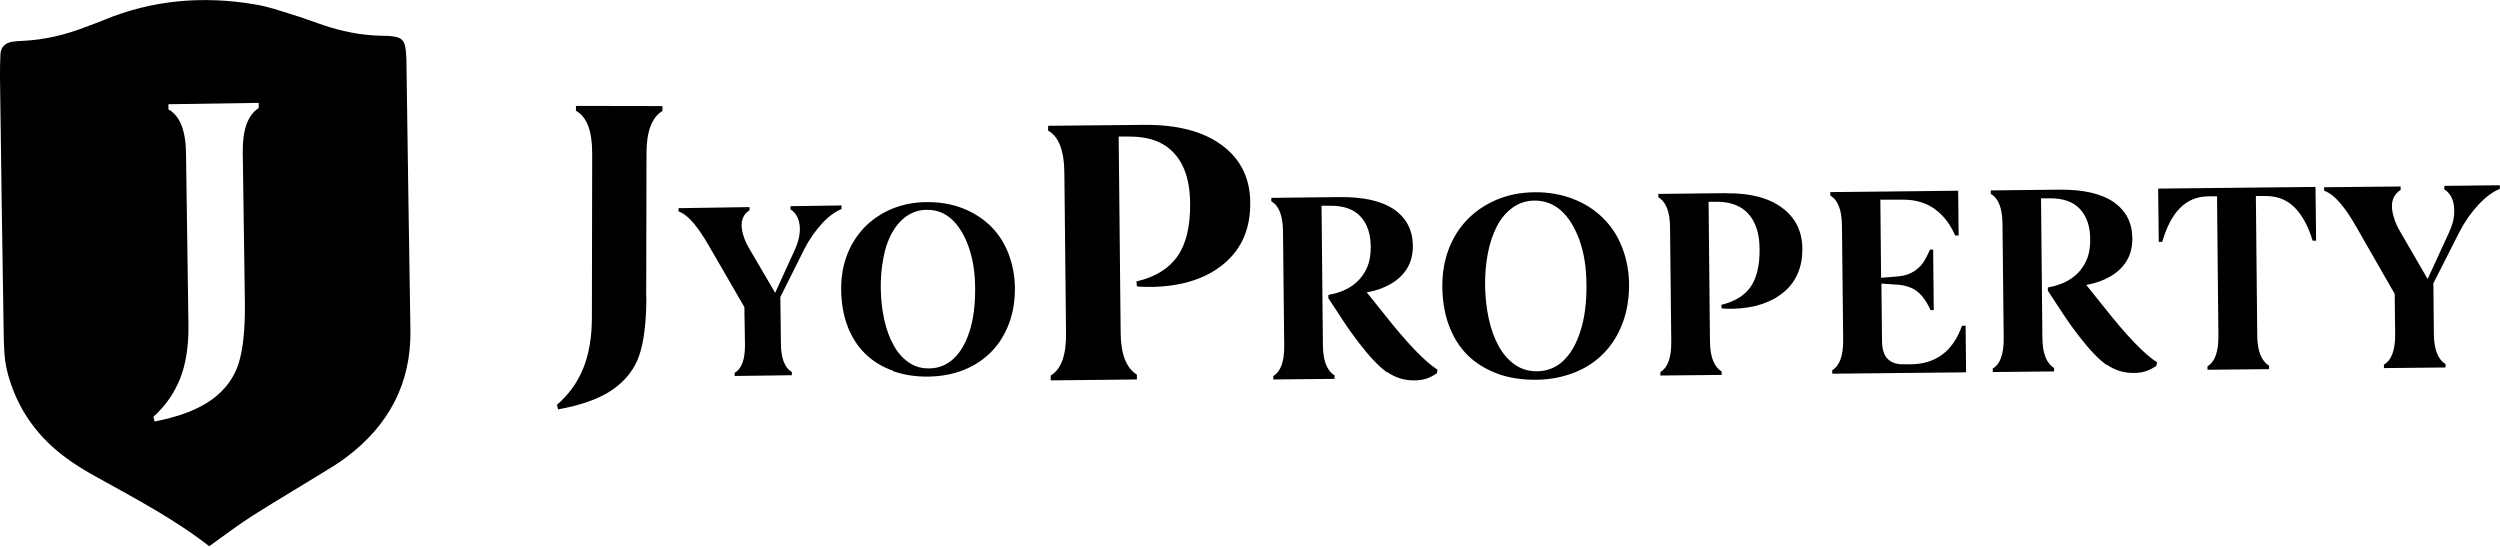
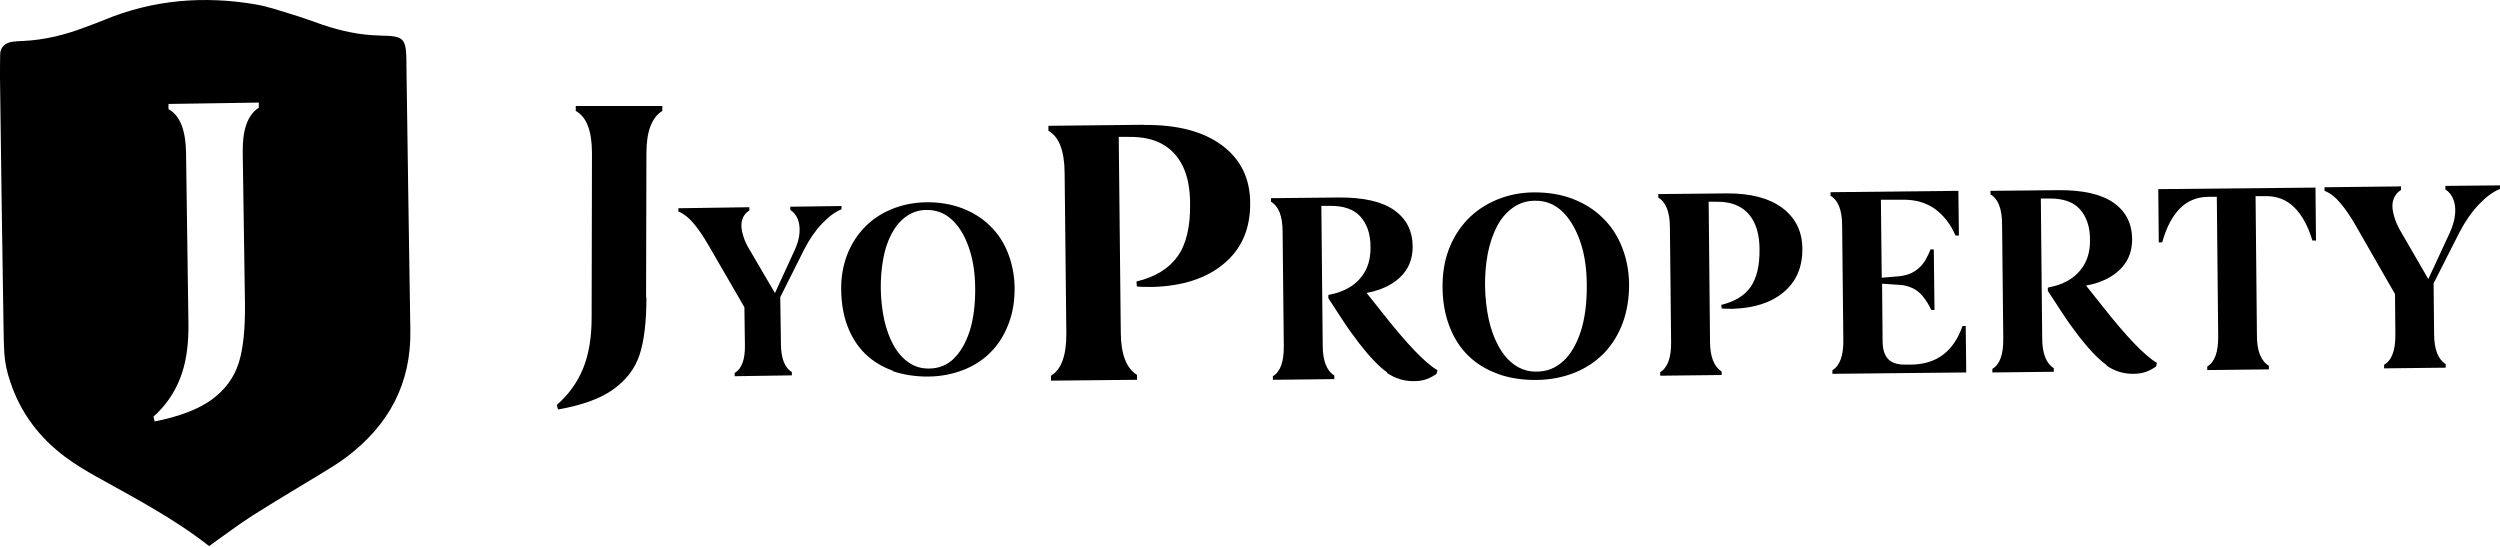
- <svg xmlns="http://www.w3.org/2000/svg" viewBox="0 0 164.77 36">
-   <g>
-     <path d="M26.79,4.29c0-.22,0-.44-.02-.66-.05-.98-.24-1.2-1.14-1.26-.23-.01-.44-.01-.66-.02-1.27-.04-2.49-.3-3.68-.7-.7-.24-1.39-.5-2.09-.71-.77-.24-1.55-.51-2.34-.64C13.43-.29,10.09-.02,6.87,1.31c-.41,.17-.83,.32-1.23,.47-1.32,.51-2.68,.84-4.09,.91-.22,0-.44,.03-.66,.05-.52,.05-.84,.36-.86,.82C0,4.08,0,4.59,0,5.11c.07,5.54,.15,11.06,.24,16.6,0,.52,.02,1.04,.05,1.55,.04,.67,.18,1.31,.4,1.95,.67,2.03,1.9,3.65,3.6,4.92,.65,.49,1.35,.91,2.06,1.3,2.5,1.4,5.06,2.72,7.44,4.57,1.07-.76,1.94-1.43,2.87-2.02,1.43-.91,2.9-1.77,4.34-2.66,.63-.39,1.26-.75,1.85-1.2,2.76-2.09,4.25-4.83,4.2-8.35-.1-5.83-.17-11.65-.26-17.48Zm-9.74,2.83c-.72,.46-1.07,1.44-1.05,2.93l.14,9.91c.02,1.72-.12,3.05-.41,3.99-.3,.94-.88,1.74-1.76,2.38-.88,.64-2.13,1.13-3.78,1.45l-.08-.31c.79-.71,1.37-1.55,1.76-2.51,.38-.97,.57-2.15,.55-3.53l-.16-11.32c-.02-1.53-.41-2.49-1.16-2.9v-.34s5.95-.09,5.95-.09v.34Z" />
-     <path d="M42.6,19.59c0,1.64-.16,2.91-.46,3.81-.3,.9-.88,1.65-1.72,2.25-.85,.6-2.06,1.05-3.64,1.33l-.07-.3c.76-.66,1.34-1.45,1.72-2.38s.58-2.05,.58-3.37l.02-10.84c0-1.46-.35-2.39-1.07-2.79v-.32s5.7,.01,5.7,.01v.32c-.7,.43-1.05,1.36-1.05,2.79l-.02,9.49Z" />
-     <path d="M55.46,13.57v.21c-.42,.17-.86,.49-1.29,.96s-.83,1.03-1.17,1.7l-1.57,3.14,.04,3.1c.01,.95,.25,1.56,.72,1.84v.21s-3.77,.05-3.77,.05v-.21c.47-.27,.69-.89,.68-1.86l-.04-2.47-2.35-4.06c-.35-.61-.69-1.11-1.01-1.49s-.65-.63-.98-.76v-.21s4.68-.07,4.68-.07v.21c-.2,.12-.36,.3-.45,.54s-.1,.53-.02,.88c.08,.35,.21,.68,.38,.98l1.78,3.04,1.31-2.87c.18-.4,.28-.77,.31-1.13s-.02-.65-.12-.91c-.1-.25-.26-.45-.49-.59v-.21s3.38-.05,3.38-.05Z" />
-     <path d="M58.85,24.43c-.72-.25-1.33-.63-1.83-1.12-.5-.49-.89-1.1-1.16-1.81s-.41-1.52-.42-2.41c-.01-.79,.11-1.54,.37-2.24,.26-.7,.64-1.31,1.14-1.84,.5-.52,1.1-.93,1.8-1.23,.71-.3,1.48-.45,2.31-.46s1.65,.12,2.37,.4c.72,.28,1.33,.67,1.85,1.17,.51,.5,.91,1.11,1.18,1.81,.27,.7,.42,1.45,.43,2.24,.01,.85-.11,1.63-.38,2.36-.27,.72-.65,1.35-1.15,1.86-.5,.52-1.1,.92-1.81,1.21-.71,.29-1.48,.43-2.32,.45s-1.66-.11-2.38-.36Zm4.01-.8c.45-.42,.8-1.03,1.05-1.82,.25-.79,.37-1.74,.36-2.85s-.17-1.97-.45-2.75c-.29-.78-.66-1.37-1.12-1.78-.46-.41-1-.61-1.62-.6-.51,0-.95,.15-1.35,.43-.39,.28-.71,.66-.97,1.14s-.44,1.04-.55,1.67c-.12,.63-.17,1.29-.16,1.98s.09,1.38,.23,2.02c.14,.64,.35,1.21,.62,1.69,.27,.49,.6,.86,1,1.13,.39,.27,.84,.4,1.33,.39,.64,0,1.18-.23,1.63-.65Z" />
-     <g>
-       <path d="M75.4,8.23c2.18-.02,3.88,.42,5.12,1.33,1.24,.91,1.87,2.17,1.88,3.78,.02,1.71-.55,3.05-1.72,4.03-1.16,.98-2.73,1.49-4.7,1.54-.47,0-.81,0-1.05-.04l-.03-.32c1.23-.29,2.13-.84,2.7-1.65s.85-1.96,.84-3.47c-.01-1.01-.17-1.84-.49-2.49-.31-.64-.76-1.13-1.35-1.46-.58-.33-1.32-.48-2.2-.48h-.67s.13,12.91,.13,12.91c.01,1.43,.37,2.35,1.07,2.78v.32s-5.68,.06-5.68,.06v-.32c.69-.41,1.03-1.34,1.01-2.8l-.11-10.56c-.01-1.46-.37-2.39-1.07-2.78v-.32s6.3-.06,6.3-.06Z" />
-       <path d="M91.43,24.55c-.53-.37-1.14-1.01-1.84-1.92-.12-.15-.3-.4-.55-.74s-.74-1.09-1.49-2.24v-.21c.6-.11,1.1-.3,1.51-.57,.41-.27,.72-.62,.95-1.05,.23-.43,.34-.95,.33-1.57,0-.84-.23-1.5-.67-1.98s-1.11-.72-2.02-.71h-.55s.09,9.2,.09,9.2c.01,1.02,.27,1.68,.77,1.98v.23s-4.04,.04-4.04,.04v-.23c.49-.29,.73-.95,.72-2l-.08-7.53c-.01-1.04-.27-1.7-.77-1.98v-.23s4.47-.05,4.47-.05c1.61-.02,2.82,.26,3.63,.82,.81,.57,1.22,1.36,1.23,2.39,0,.57-.12,1.06-.38,1.49-.26,.42-.63,.77-1.09,1.03-.47,.27-.99,.45-1.57,.55l1.1,1.37c1.55,1.97,2.74,3.21,3.57,3.73l-.05,.23c-.2,.14-.42,.26-.65,.34-.24,.09-.53,.13-.87,.13-.64,0-1.22-.18-1.75-.55Z" />
-       <path d="M98.71,24.63c-.77-.28-1.43-.68-1.97-1.21-.54-.53-.95-1.19-1.24-1.96s-.43-1.64-.44-2.6c0-.85,.13-1.66,.41-2.41,.28-.75,.69-1.41,1.23-1.97,.54-.56,1.19-1,1.95-1.32,.76-.32,1.59-.48,2.49-.49s1.77,.14,2.54,.44c.77,.3,1.43,.72,1.98,1.27,.55,.54,.97,1.19,1.26,1.95,.29,.75,.44,1.56,.45,2.41,0,.91-.13,1.76-.42,2.53-.29,.78-.7,1.45-1.24,2-.54,.56-1.19,.99-1.96,1.29-.77,.3-1.6,.46-2.5,.47s-1.79-.12-2.56-.4Zm4.31-.84c.49-.45,.87-1.11,1.14-1.96,.28-.85,.41-1.87,.4-3.07s-.17-2.12-.47-2.96c-.31-.84-.71-1.48-1.2-1.92-.5-.44-1.08-.66-1.74-.66-.54,0-1.03,.16-1.45,.46-.42,.3-.77,.71-1.04,1.23s-.47,1.11-.6,1.79c-.13,.68-.19,1.39-.18,2.13s.09,1.48,.24,2.17,.37,1.3,.66,1.82c.29,.52,.65,.93,1.07,1.22,.42,.29,.9,.43,1.43,.43,.69,0,1.27-.24,1.76-.69Z" />
-       <path d="M113.8,12.74c1.55-.02,2.77,.3,3.65,.95,.88,.65,1.33,1.55,1.34,2.69,.01,1.22-.4,2.18-1.22,2.87-.83,.69-1.94,1.06-3.35,1.1-.33,0-.58,0-.75-.03l-.02-.23c.87-.21,1.52-.6,1.92-1.17s.61-1.4,.6-2.47c0-.72-.12-1.31-.35-1.77-.22-.46-.54-.81-.96-1.04-.42-.23-.94-.35-1.57-.34h-.48s.09,9.2,.09,9.2c.01,1.02,.27,1.68,.77,1.98v.23s-4.04,.04-4.04,.04v-.23c.49-.29,.73-.95,.72-2l-.08-7.53c-.01-1.04-.27-1.7-.77-1.98v-.23s4.49-.05,4.49-.05Z" />
-       <path d="M129.55,21.49l.03,3.05-8.82,.09v-.23c.49-.3,.73-.97,.72-2l-.08-7.53c-.01-1.04-.27-1.7-.77-1.98v-.23s8.43-.09,8.43-.09l.03,2.95h-.23c-.32-.74-.76-1.32-1.34-1.74-.58-.42-1.29-.63-2.13-.62h-1.46s.05,5.15,.05,5.15l1.19-.1c.39-.04,.73-.16,1.01-.35s.5-.42,.65-.67c.15-.26,.27-.5,.37-.74h.21s.04,3.99,.04,3.99h-.21c-.16-.35-.34-.66-.56-.92s-.46-.44-.72-.55c-.27-.11-.53-.17-.79-.2l-1.17-.08,.04,3.76c0,.54,.12,.94,.36,1.19,.23,.25,.59,.38,1.08,.37h.46c1.66-.02,2.78-.87,3.37-2.54h.25Z" />
-       <path d="M138.85,24.06c-.53-.37-1.14-1.01-1.84-1.92-.12-.15-.3-.4-.55-.74s-.74-1.09-1.49-2.24v-.21c.6-.11,1.1-.3,1.51-.57,.41-.27,.72-.62,.95-1.05,.23-.43,.34-.95,.33-1.57,0-.84-.23-1.5-.67-1.98s-1.11-.72-2.02-.71h-.55s.09,9.2,.09,9.2c.01,1.02,.27,1.68,.77,1.98v.23s-4.04,.04-4.04,.04v-.23c.49-.29,.73-.95,.72-2l-.08-7.53c-.01-1.04-.27-1.7-.77-1.98v-.23s4.47-.05,4.47-.05c1.61-.02,2.82,.26,3.63,.82,.81,.57,1.22,1.36,1.23,2.39,0,.57-.12,1.06-.38,1.49-.26,.42-.63,.77-1.09,1.03-.47,.27-.99,.45-1.57,.55l1.1,1.37c1.55,1.97,2.74,3.21,3.57,3.73l-.05,.23c-.2,.14-.42,.26-.65,.34-.24,.09-.53,.13-.87,.13-.64,0-1.22-.18-1.75-.55Z" />
-       <path d="M152.61,12.34l.04,3.52h-.23c-.29-.97-.7-1.7-1.2-2.2s-1.14-.74-1.9-.74h-.64s.09,9.2,.09,9.2c.01,1.01,.27,1.67,.78,1.98v.23s-4.06,.04-4.06,.04v-.23c.49-.29,.73-.95,.72-2l-.09-9.2h-.57c-.76,.01-1.38,.27-1.88,.78-.5,.51-.88,1.25-1.16,2.22h-.23s-.04-3.51-.04-3.51l10.37-.11Z" />
-       <path d="M164.76,12.22v.23c-.46,.18-.92,.52-1.4,1.03s-.9,1.11-1.27,1.82l-1.71,3.37,.03,3.34c.01,1.02,.27,1.68,.77,1.98v.23s-4.06,.04-4.06,.04v-.23c.5-.29,.75-.95,.74-2l-.03-2.66-2.51-4.38c-.37-.66-.73-1.19-1.08-1.6-.35-.41-.7-.69-1.06-.82v-.23s5.04-.05,5.04-.05v.23c-.22,.13-.39,.33-.49,.58s-.11,.57-.03,.95c.09,.38,.22,.73,.4,1.06l1.9,3.28,1.42-3.09c.2-.43,.31-.83,.33-1.21s-.02-.7-.13-.98c-.11-.27-.28-.48-.52-.63v-.23s3.64-.04,3.64-.04Z" />
-     </g>
-   </g>
+ <svg xmlns="http://www.w3.org/2000/svg" viewBox="0 0 146.46 32">
+   <path d="M23.81,3.81c0-.19,0-.4-.01-.59-.04-.87-.22-1.06-1.01-1.12-.2,0-.4-.01-.59-.02-1.13-.03-2.21-.26-3.27-.62-.62-.21-1.23-.44-1.86-.63-.69-.21-1.38-.45-2.08-.57C11.94-.26,8.97-.02,6.1,1.17c-.36,.15-.73,.28-1.1,.42-1.17,.45-2.38,.75-3.64,.81-.19,0-.39,.02-.59,.04-.46,.05-.75,.32-.76,.73C0,3.63,0,4.08,0,4.54c.06,4.92,.13,9.83,.21,14.75,0,.46,.02,.92,.04,1.37,.04,.6,.16,1.16,.36,1.73,.6,1.8,1.69,3.24,3.2,4.37,.58,.43,1.2,.81,1.83,1.16,2.22,1.24,4.5,2.42,6.61,4.07,.95-.67,1.73-1.27,2.55-1.79,1.27-.81,2.57-1.57,3.86-2.36,.56-.34,1.12-.67,1.65-1.07,2.46-1.86,3.78-4.29,3.73-7.42-.09-5.18-.15-10.36-.23-15.54Zm-8.66,2.51c-.64,.41-.95,1.28-.93,2.6l.13,8.81c.02,1.53-.1,2.71-.37,3.55-.27,.84-.79,1.55-1.56,2.12-.78,.57-1.9,1-3.36,1.29l-.07-.28c.7-.63,1.22-1.37,1.56-2.24,.34-.86,.5-1.91,.49-3.14l-.14-10.06c-.02-1.36-.36-2.21-1.03-2.58v-.3s5.29-.08,5.29-.08v.3Z" />
+   <path d="M37.87,17.42c0,1.46-.14,2.59-.41,3.39-.27,.8-.78,1.46-1.53,2-.75,.54-1.83,.93-3.24,1.18l-.07-.27c.68-.59,1.19-1.29,1.53-2.11s.51-1.82,.51-3l.02-9.63c0-1.3-.31-2.13-.95-2.48v-.29s5.07,0,5.07,0v.29c-.62,.38-.93,1.21-.93,2.48l-.02,8.44Z" />
+   <path d="M49.3,12.07v.19c-.38,.15-.76,.44-1.15,.85s-.74,.92-1.04,1.51l-1.4,2.79,.04,2.76c.01,.84,.23,1.38,.64,1.63v.19s-3.35,.05-3.35,.05v-.19c.41-.24,.62-.79,.6-1.65l-.03-2.2-2.09-3.61c-.31-.54-.61-.98-.9-1.32s-.58-.56-.88-.68v-.19s4.16-.06,4.16-.06v.19c-.18,.11-.32,.27-.4,.48s-.09,.47-.02,.78c.07,.31,.18,.6,.34,.88l1.58,2.7,1.17-2.55c.16-.35,.25-.69,.27-1s-.02-.58-.11-.8c-.09-.22-.24-.4-.43-.52v-.19s3-.04,3-.04Z" />
+   <path d="M52.31,21.72c-.64-.23-1.18-.56-1.63-1-.45-.44-.79-.98-1.03-1.61s-.36-1.35-.37-2.14c-.01-.7,.1-1.37,.33-1.99,.23-.62,.57-1.17,1.01-1.63,.44-.47,.98-.83,1.6-1.09,.63-.26,1.31-.4,2.05-.41s1.46,.11,2.1,.35c.64,.25,1.19,.59,1.64,1.04,.46,.45,.81,.98,1.05,1.61,.24,.62,.37,1.29,.38,1.99,.01,.75-.1,1.45-.34,2.09-.24,.64-.57,1.2-1.02,1.66-.44,.46-.98,.82-1.61,1.07-.63,.25-1.32,.39-2.06,.4s-1.48-.1-2.12-.32Zm3.56-.71c.4-.38,.71-.92,.94-1.62,.22-.7,.33-1.55,.32-2.53s-.15-1.75-.4-2.44c-.25-.69-.59-1.22-1-1.58-.41-.37-.89-.54-1.44-.54-.45,0-.85,.13-1.2,.38-.35,.25-.63,.59-.86,1.02s-.39,.92-.49,1.48c-.1,.56-.15,1.15-.14,1.76s.08,1.22,.2,1.79c.13,.57,.31,1.07,.55,1.5,.24,.43,.54,.77,.89,1.01,.35,.24,.75,.36,1.19,.35,.57,0,1.05-.2,1.45-.58Z" />
+   <path d="M67.02,7.32c1.93-.02,3.45,.37,4.55,1.18,1.1,.81,1.66,1.93,1.67,3.36,.02,1.52-.49,2.71-1.53,3.58-1.03,.87-2.43,1.32-4.18,1.37-.41,0-.72,0-.93-.03l-.02-.29c1.09-.26,1.89-.75,2.4-1.46s.76-1.74,.74-3.09c0-.9-.15-1.64-.43-2.21-.28-.57-.68-1-1.2-1.29-.52-.29-1.17-.43-1.95-.42h-.6s.12,11.47,.12,11.47c.01,1.27,.33,2.09,.95,2.47v.29s-5.04,.05-5.04,.05v-.29c.61-.36,.91-1.19,.9-2.49l-.1-9.39c-.01-1.3-.33-2.12-.95-2.47v-.29s5.6-.06,5.6-.06Z" />
+   <path d="M81.27,21.82c-.47-.33-1.02-.9-1.64-1.7-.11-.14-.27-.36-.49-.66s-.66-.97-1.32-1.99v-.19c.53-.1,.98-.27,1.34-.51,.36-.24,.64-.55,.84-.93,.2-.38,.3-.84,.29-1.39,0-.75-.21-1.33-.59-1.76s-.99-.64-1.8-.63h-.49s.08,8.18,.08,8.18c0,.9,.24,1.49,.68,1.76v.21s-3.6,.04-3.6,.04v-.21c.44-.26,.65-.85,.64-1.77l-.07-6.69c0-.93-.24-1.51-.68-1.76v-.21s3.97-.04,3.97-.04c1.43-.01,2.51,.23,3.23,.73,.72,.5,1.09,1.21,1.1,2.13,0,.5-.11,.95-.34,1.32-.23,.38-.56,.68-.97,.92-.41,.24-.88,.4-1.39,.49l.97,1.22c1.38,1.75,2.43,2.86,3.18,3.31l-.05,.21c-.18,.13-.37,.23-.58,.31-.21,.08-.47,.12-.77,.12-.57,0-1.09-.16-1.56-.49Z" />
+   <path d="M87.75,21.9c-.69-.25-1.27-.6-1.75-1.08-.48-.47-.84-1.05-1.1-1.74s-.39-1.46-.39-2.31c0-.76,.11-1.47,.36-2.14,.25-.67,.62-1.26,1.09-1.76,.48-.5,1.06-.89,1.73-1.17,.68-.28,1.41-.43,2.21-.43s1.57,.12,2.26,.39c.69,.27,1.27,.64,1.76,1.13,.49,.48,.86,1.06,1.12,1.73,.26,.67,.39,1.38,.4,2.14,0,.81-.12,1.56-.37,2.25-.26,.69-.62,1.28-1.1,1.78-.48,.49-1.06,.88-1.74,1.15-.68,.27-1.42,.41-2.22,.42s-1.59-.11-2.28-.36Zm3.84-.75c.43-.4,.77-.98,1.02-1.74,.24-.75,.36-1.66,.35-2.73s-.15-1.89-.42-2.63c-.27-.74-.63-1.31-1.07-1.71-.44-.4-.96-.59-1.55-.58-.48,0-.91,.14-1.29,.41-.38,.27-.69,.63-.93,1.09s-.42,.99-.54,1.59c-.11,.6-.17,1.23-.16,1.9s.08,1.32,.21,1.93,.33,1.15,.59,1.62c.26,.47,.57,.83,.95,1.09,.38,.26,.8,.39,1.27,.38,.61,0,1.13-.21,1.56-.62Z" />
+   <path d="M101.16,11.33c1.38-.01,2.46,.27,3.24,.84,.78,.58,1.18,1.37,1.19,2.39,.01,1.08-.35,1.93-1.09,2.55-.73,.62-1.73,.94-2.98,.98-.3,0-.52,0-.66-.02l-.02-.21c.78-.19,1.35-.53,1.71-1.04s.54-1.24,.53-2.2c0-.64-.11-1.17-.31-1.58-.2-.41-.48-.72-.85-.92-.37-.21-.83-.31-1.39-.3h-.43s.08,8.18,.08,8.18c0,.9,.24,1.49,.68,1.76v.21s-3.6,.04-3.6,.04v-.21c.44-.26,.65-.85,.64-1.77l-.07-6.69c0-.93-.24-1.51-.68-1.76v-.21s3.99-.04,3.99-.04Z" />
+   <path d="M115.16,19.11l.03,2.71-7.84,.08v-.21c.44-.27,.65-.86,.64-1.77l-.07-6.69c0-.93-.24-1.51-.68-1.76v-.21s7.49-.08,7.49-.08l.03,2.62h-.2c-.28-.66-.68-1.17-1.19-1.55-.51-.37-1.15-.56-1.89-.55h-1.29s.05,4.57,.05,4.57l1.06-.09c.35-.04,.65-.14,.9-.31s.44-.37,.58-.6c.13-.23,.24-.45,.32-.66h.19s.04,3.55,.04,3.55h-.19c-.14-.31-.31-.58-.5-.81s-.41-.39-.64-.49c-.24-.1-.47-.16-.7-.17l-1.04-.07,.03,3.35c0,.48,.11,.84,.32,1.06,.21,.22,.53,.33,.96,.33h.41c1.47-.02,2.47-.77,2.99-2.26h.22Z" />
+   <path d="M123.42,21.39c-.47-.33-1.02-.9-1.64-1.7-.11-.14-.27-.36-.49-.66s-.66-.97-1.32-1.99v-.19c.53-.1,.98-.27,1.34-.51,.36-.24,.64-.55,.84-.93,.2-.38,.3-.84,.29-1.39,0-.75-.21-1.33-.59-1.76s-.99-.64-1.8-.63h-.49s.08,8.18,.08,8.18c0,.9,.24,1.49,.68,1.76v.21s-3.6,.04-3.6,.04v-.21c.44-.26,.65-.85,.64-1.77l-.07-6.69c0-.93-.24-1.51-.68-1.76v-.21s3.97-.04,3.97-.04c1.43-.01,2.51,.23,3.23,.73,.72,.5,1.09,1.21,1.1,2.13,0,.5-.11,.95-.34,1.32-.23,.38-.56,.68-.97,.92-.41,.24-.88,.4-1.39,.49l.97,1.22c1.38,1.75,2.43,2.86,3.18,3.31l-.05,.21c-.18,.13-.37,.23-.58,.31-.21,.08-.47,.12-.77,.12-.57,0-1.09-.16-1.56-.49Z" />
+   <path d="M135.65,10.97l.03,3.12h-.21c-.26-.86-.62-1.51-1.07-1.95s-1.01-.66-1.69-.65h-.57s.08,8.18,.08,8.18c0,.89,.24,1.48,.7,1.76v.21s-3.61,.04-3.61,.04v-.21c.44-.26,.65-.85,.64-1.77l-.08-8.17h-.5c-.67,.01-1.23,.24-1.67,.69-.44,.45-.79,1.11-1.03,1.98h-.2s-.03-3.12-.03-3.12l9.22-.09Z" />
+   <path d="M146.46,10.86v.21c-.41,.16-.82,.47-1.24,.91s-.8,.99-1.13,1.62l-1.52,3,.03,2.97c0,.9,.24,1.49,.68,1.76v.21s-3.61,.04-3.61,.04v-.21c.45-.26,.67-.85,.66-1.77l-.02-2.37-2.23-3.89c-.33-.59-.65-1.06-.96-1.43s-.62-.61-.94-.73v-.21s4.48-.05,4.48-.05v.21c-.2,.12-.34,.29-.43,.52s-.1,.51-.02,.84c.08,.34,.2,.65,.36,.94l1.69,2.92,1.27-2.74c.17-.38,.27-.74,.3-1.08s-.01-.63-.11-.87c-.1-.24-.25-.43-.46-.56v-.21s3.23-.03,3.23-.03Z" />
</svg>
